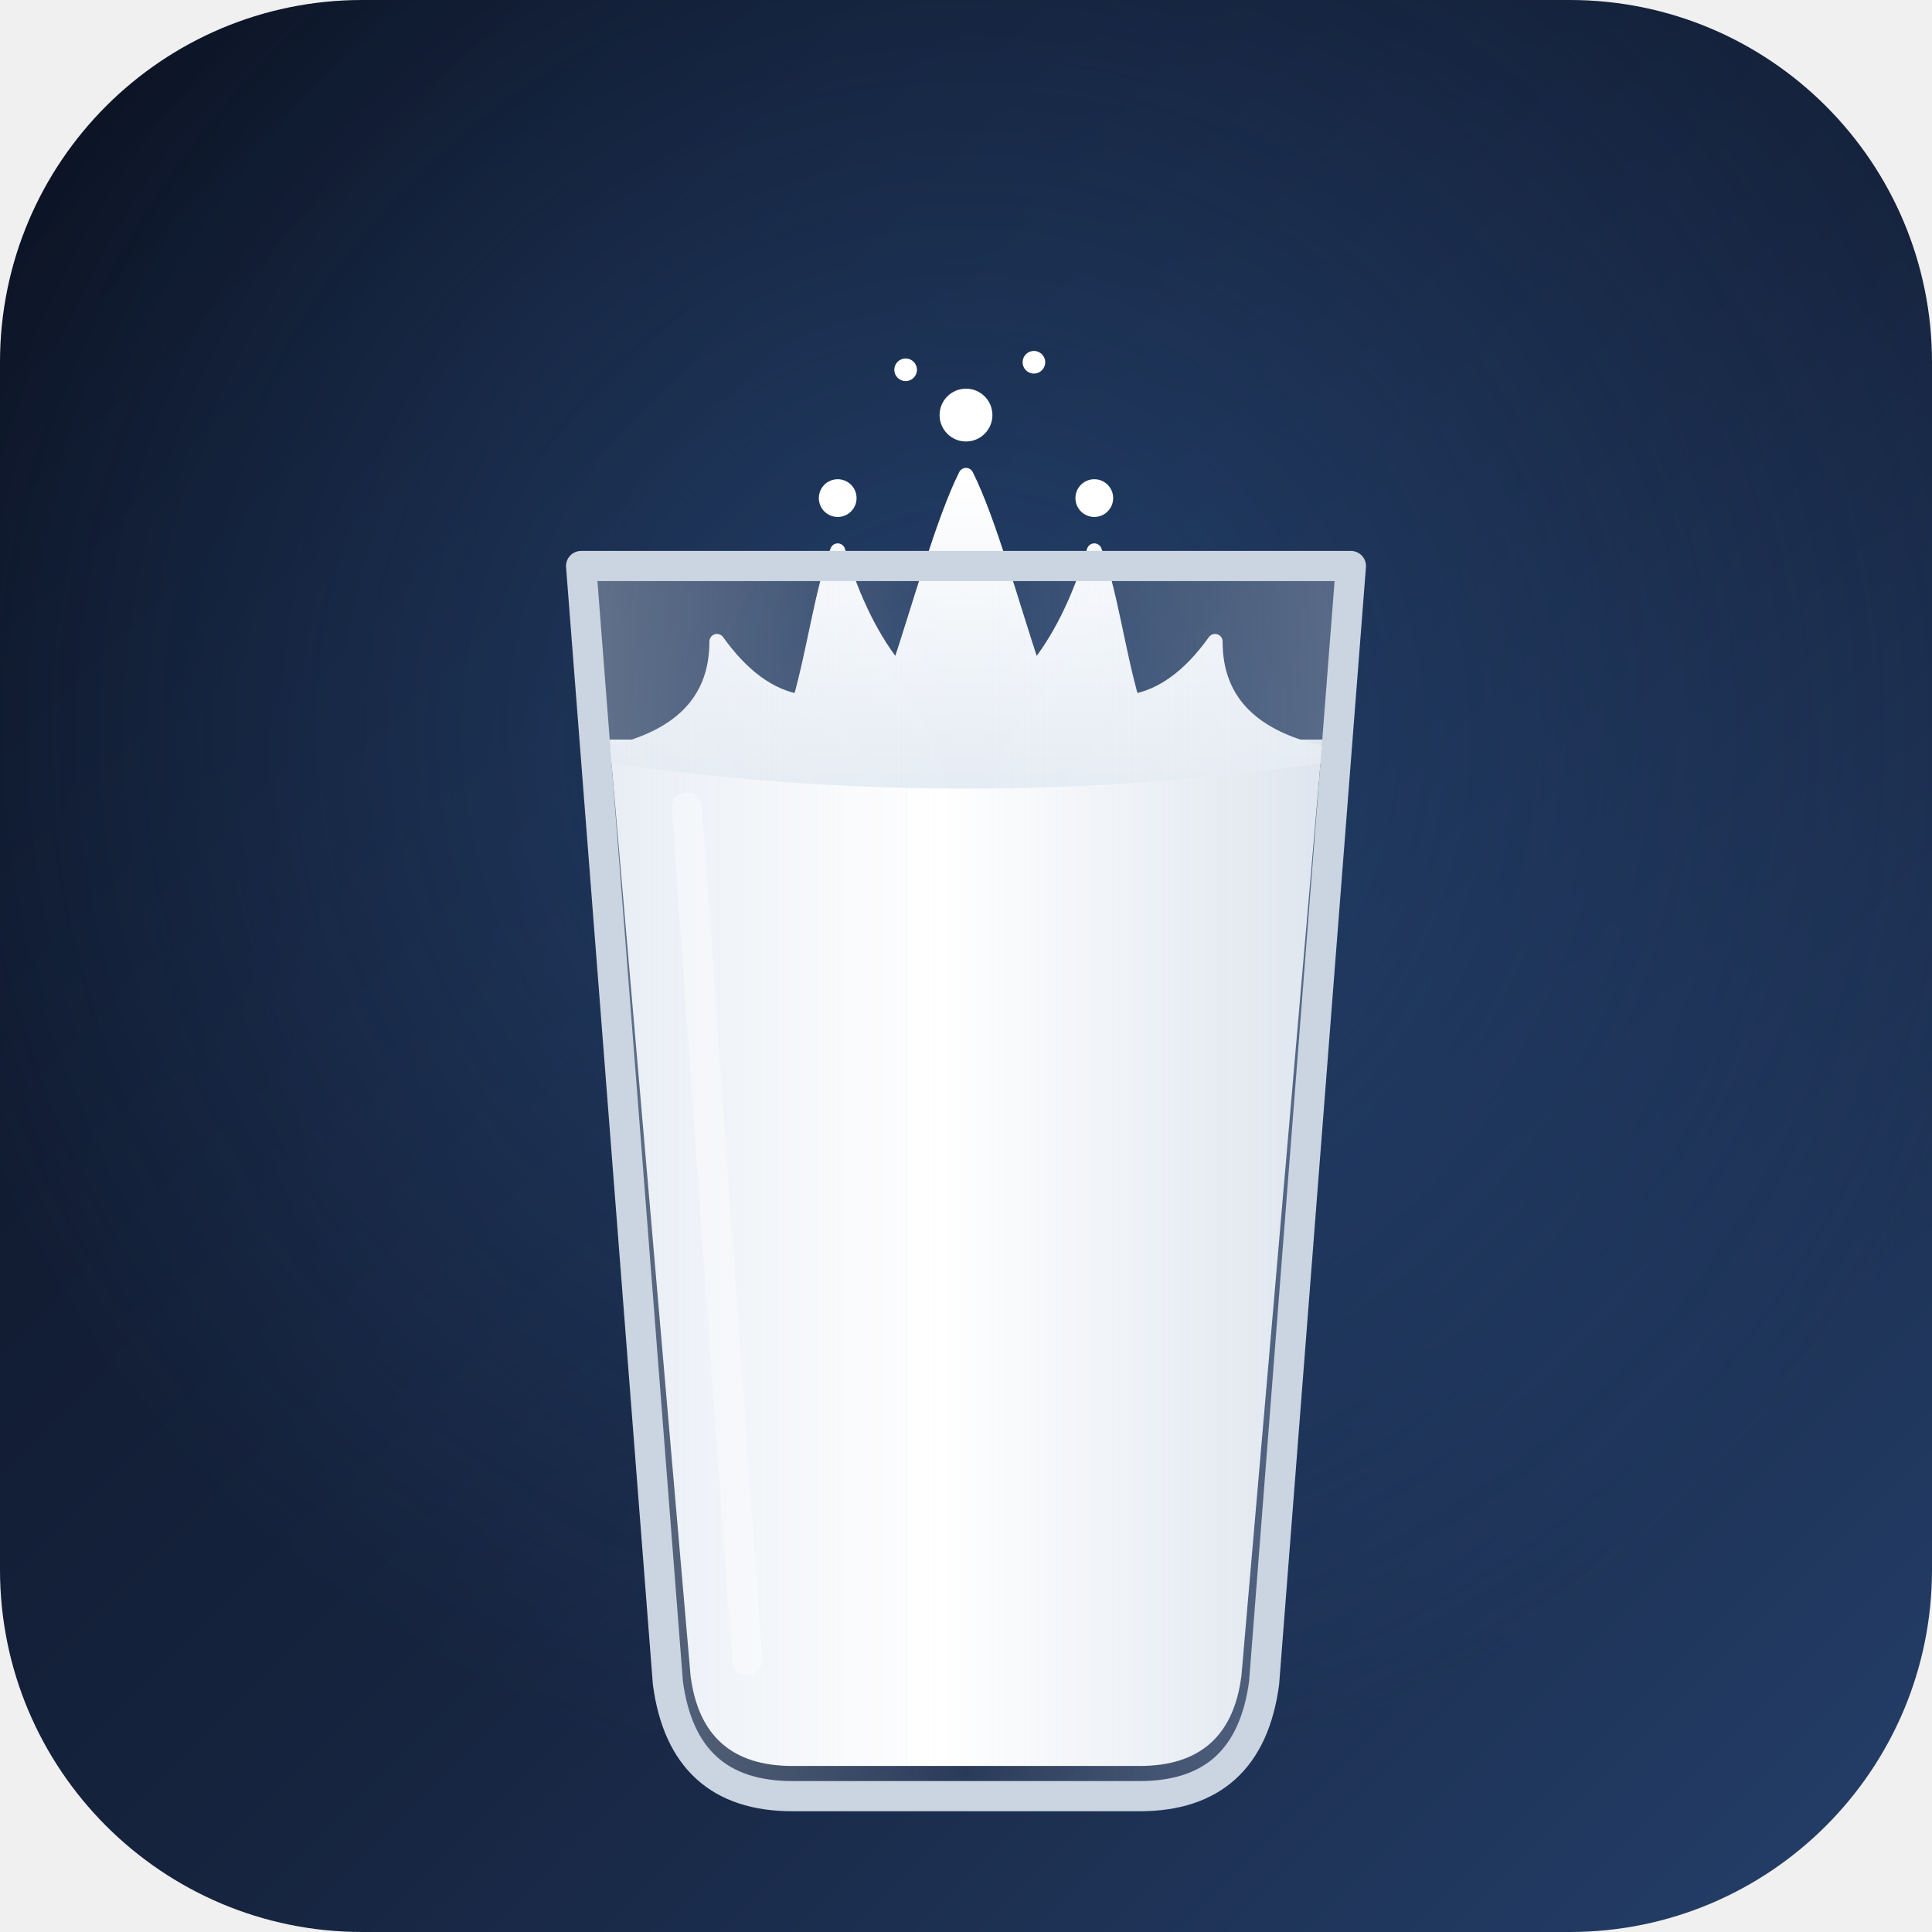
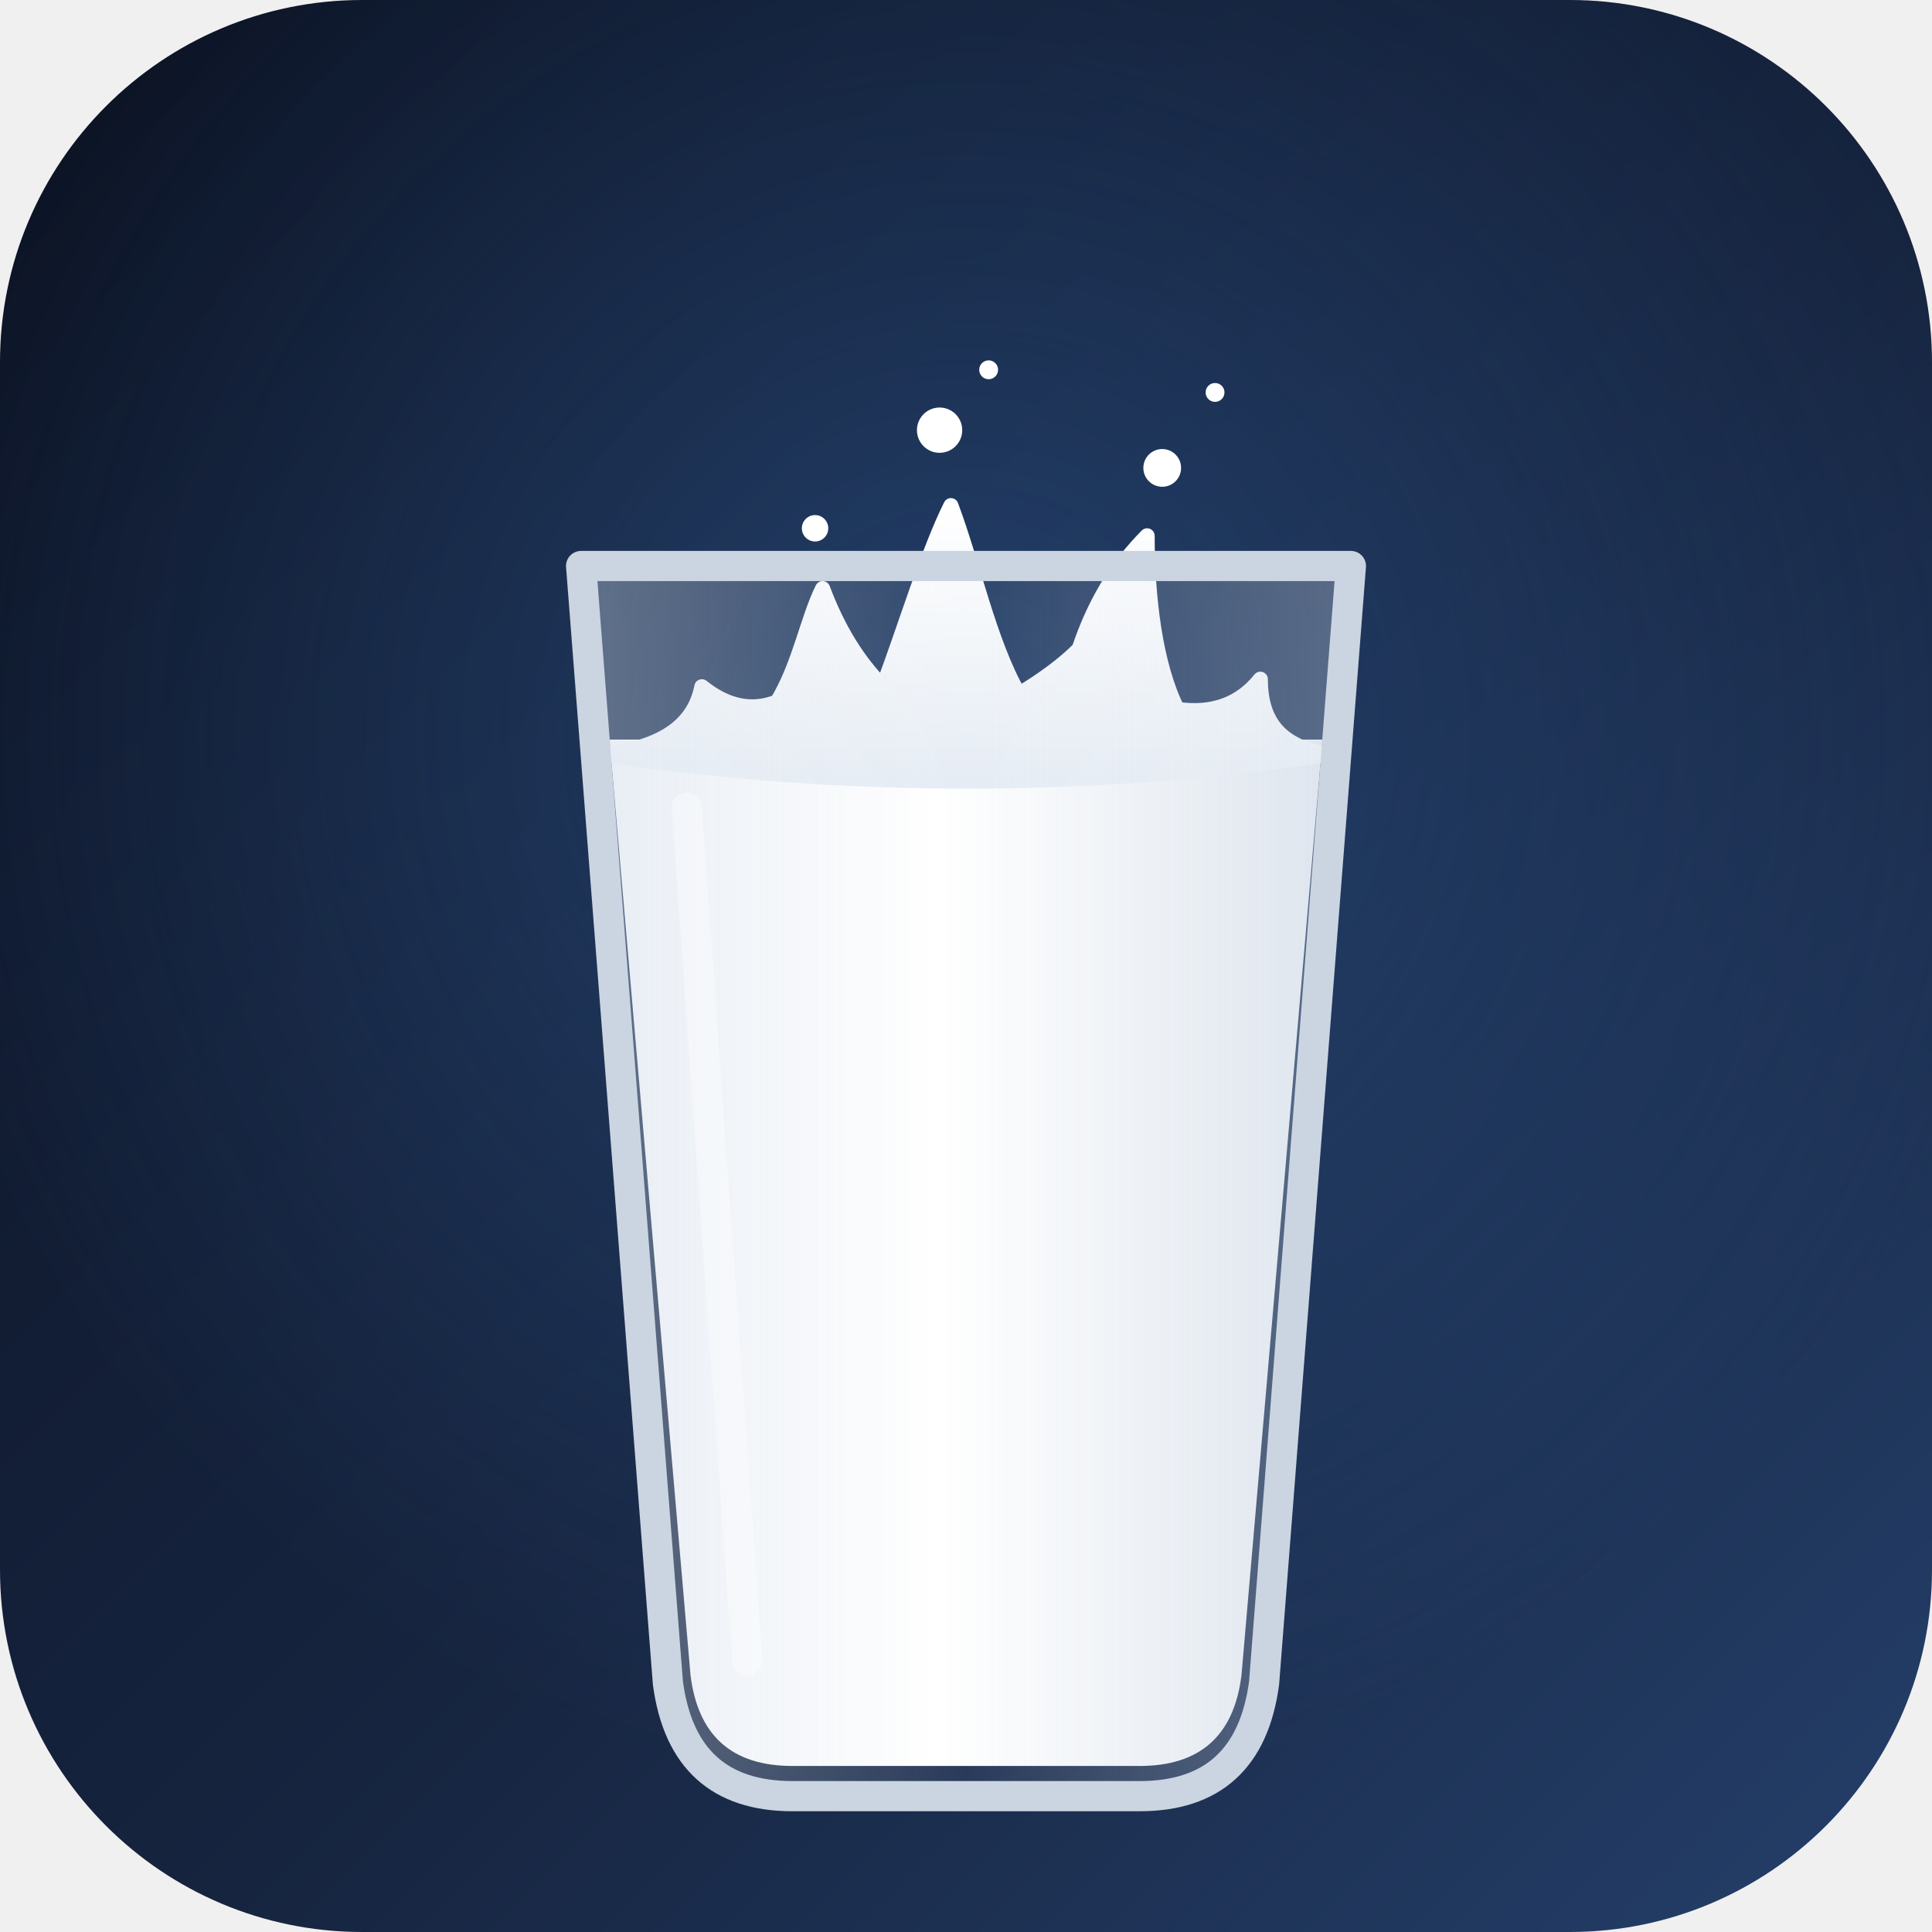
<svg xmlns="http://www.w3.org/2000/svg" viewBox="0 0 512 512" width="512" height="512" role="img" aria-label="M1LK logo: a milk splash in a glass">
  <defs>
    <linearGradient id="bg" x1="0" y1="0" x2="1" y2="1">
      <stop offset="0" stop-color="#0b1222" />
      <stop offset="0.55" stop-color="#16243f" />
      <stop offset="1" stop-color="#25406b" />
    </linearGradient>
    <radialGradient id="glow" cx="0.5" cy="0.38" r="0.55">
      <stop offset="0" stop-color="#3b6fb5" stop-opacity="0.4" />
      <stop offset="1" stop-color="#3b6fb5" stop-opacity="0" />
    </radialGradient>
    <linearGradient id="glass" x1="0" y1="0" x2="1" y2="0">
      <stop offset="0" stop-color="#e2e8f0" stop-opacity="0.35" />
      <stop offset="0.5" stop-color="#ffffff" stop-opacity="0.06" />
      <stop offset="1" stop-color="#e2e8f0" stop-opacity="0.3" />
    </linearGradient>
    <linearGradient id="milk" x1="0" y1="0" x2="1" y2="0">
      <stop offset="0" stop-color="#e8eef5" />
      <stop offset="0.45" stop-color="#ffffff" />
      <stop offset="1" stop-color="#d6dfea" />
    </linearGradient>
    <linearGradient id="splash" x1="0" y1="0" x2="0" y2="1">
      <stop offset="0" stop-color="#ffffff" />
      <stop offset="1" stop-color="#e4ebf3" />
    </linearGradient>
    <clipPath id="inside">
      <path d="M161 190 L351 190 L329 444 Q326 468 302 468 L210 468 Q186 468 183 444 Z" />
    </clipPath>
  </defs>
  <rect width="512" height="512" rx="96" fill="url(#bg)" />
  <rect width="512" height="512" rx="96" fill="url(#glow)" />
  <g clip-path="url(#inside)">
    <rect x="150" y="196" width="220" height="280" fill="url(#milk)" />
  </g>
-   <path d="M160 200            C180 196 190 186 190 170            Q200 184 212 186            C216 172 218 156 222 146            Q228 166 238 178            C244 160 250 138 256 126            C262 138 268 160 274 178            Q284 166 290 146            C294 156 296 172 300 186            Q312 184 322 170            C322 186 332 196 352 200            Q256 214 160 200 Z" fill="url(#splash)" stroke="url(#splash)" stroke-width="4" stroke-linejoin="round" />
+   <path d="M160 200            C176 198 184 192 186 182            Q196 190 206 186            C212 176 214 164 218 156            Q224 172 234 182            C240 166 246 146 252 134            C258 150 262 170 270 184            Q280 178 286 172            C290 160 296 150 304 142            C304 158 306 176 312 188            Q326 190 334 180            C334 192 340 198 352 200            Q256 214 160 200 Z" fill="url(#splash)" stroke="url(#splash)" stroke-width="4" stroke-linejoin="round" />
  <g fill="#ffffff">
-     <circle cx="256" cy="110" r="7" />
-     <circle cx="222" cy="132" r="5" />
-     <circle cx="290" cy="132" r="5" />
-     <circle cx="240" cy="98" r="3" />
-     <circle cx="274" cy="96" r="3" />
+     <circle cx="249" cy="114" r="6" />
+     <circle cx="308" cy="124" r="5" />
+     <circle cx="216" cy="140" r="3.5" />
+     <circle cx="322" cy="104" r="2.5" />
+     <circle cx="262" cy="98" r="2.5" />
  </g>
  <path d="M154 150 L358 150 L335 446 Q331 476 302 476 L210 476 Q181 476 177 446 Z" fill="url(#glass)" stroke="#cbd5e1" stroke-width="8" stroke-linejoin="round" />
  <path d="M182 214 L198 440" stroke="#ffffff" stroke-width="8" stroke-linecap="round" opacity="0.35" />
</svg>
